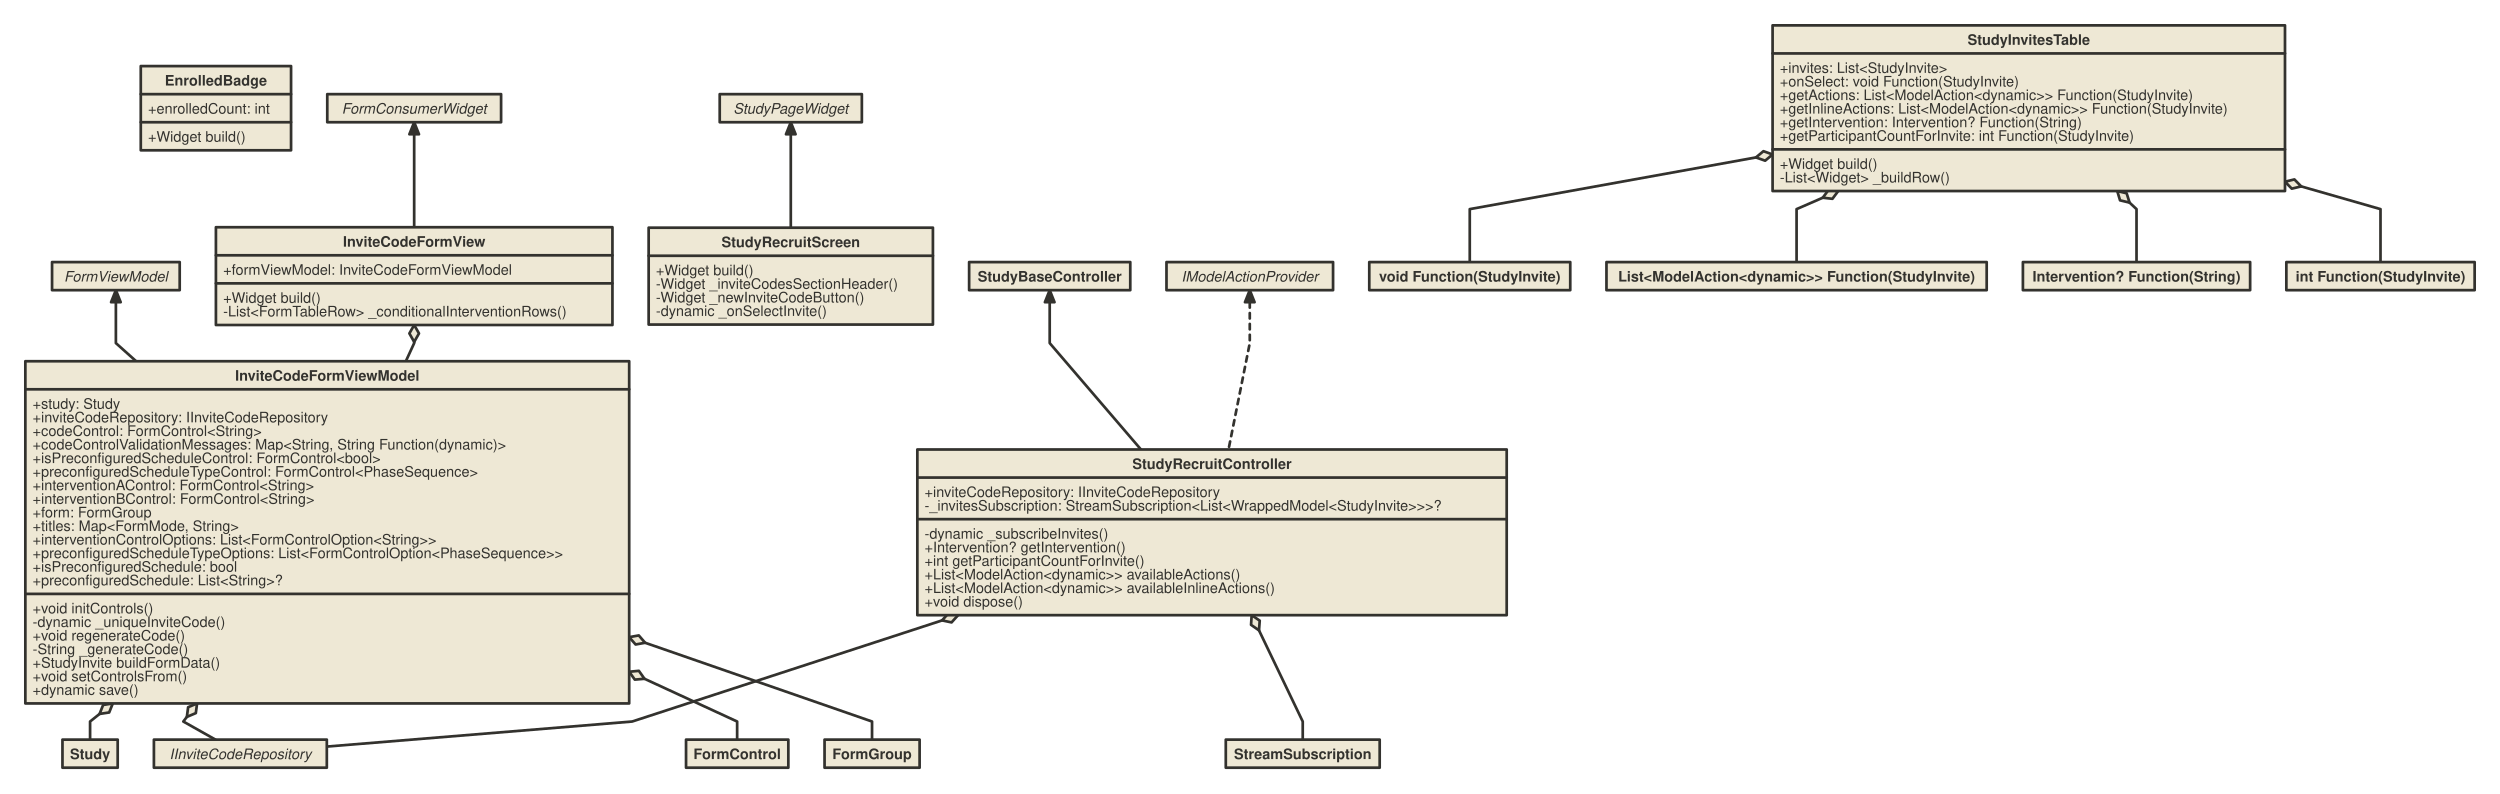
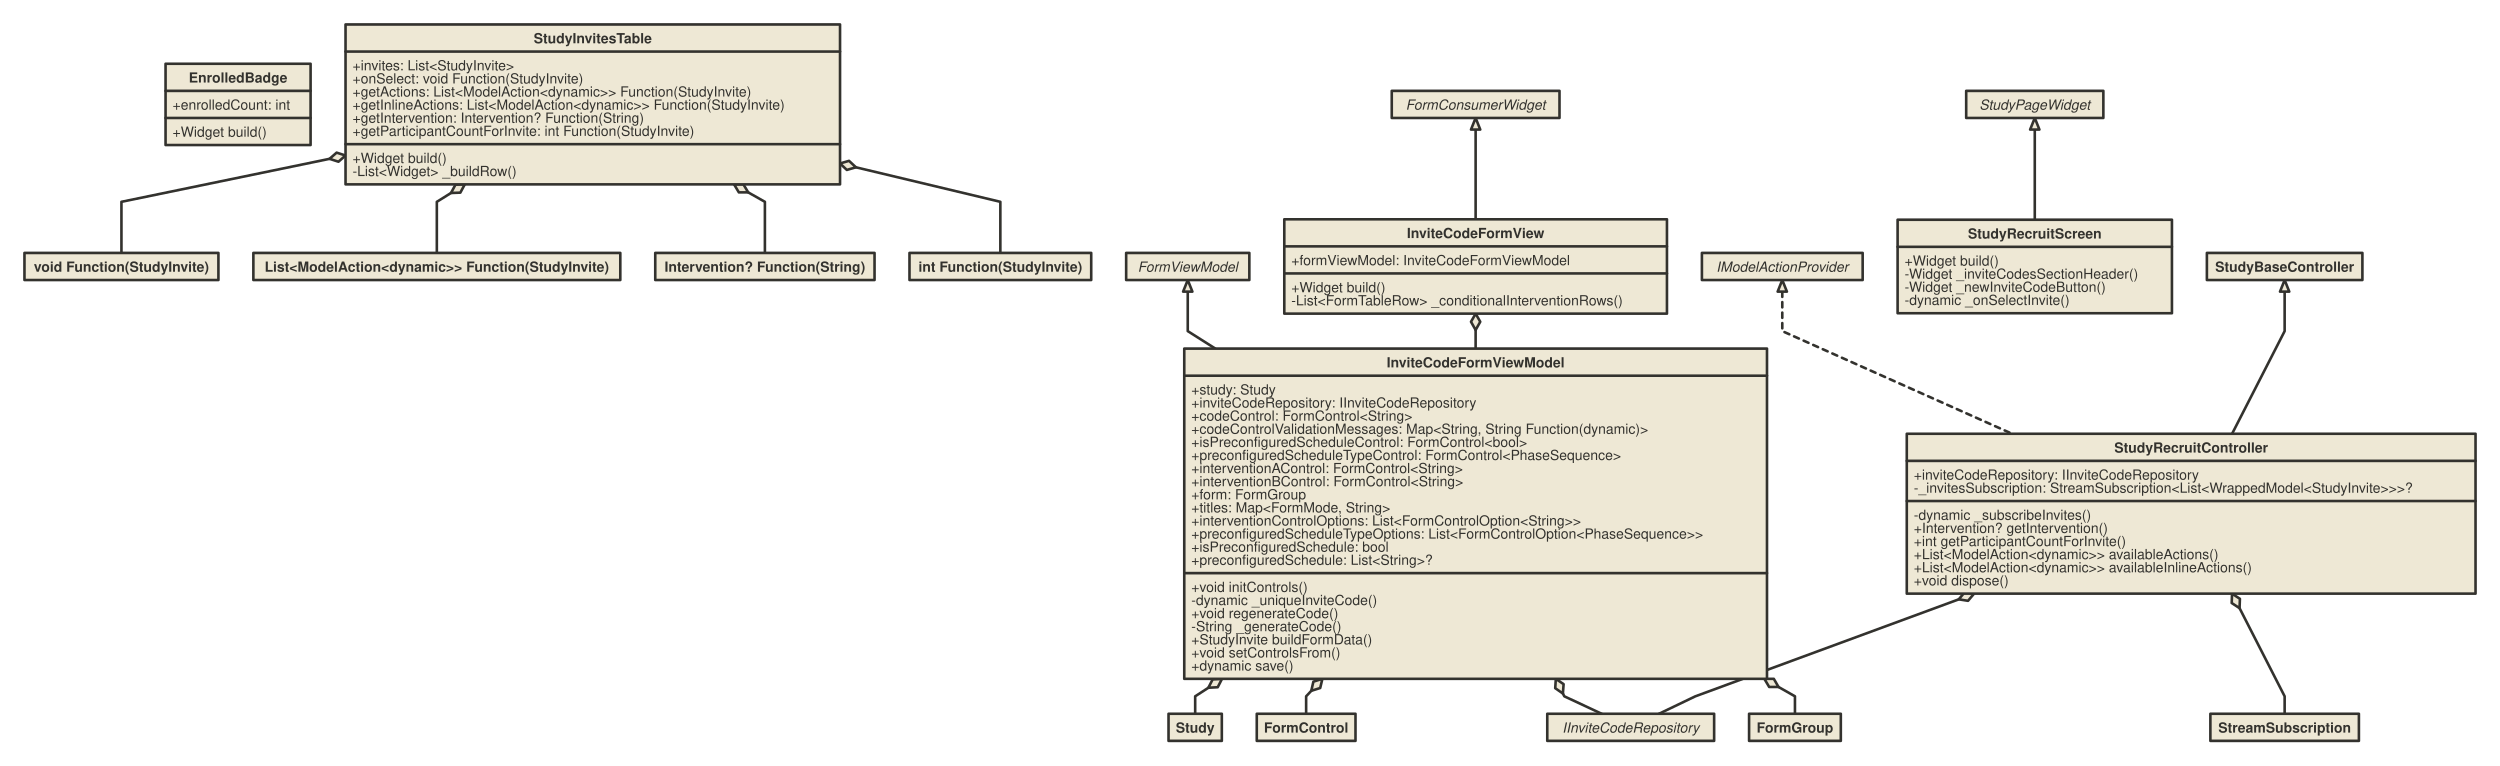
- <svg xmlns="http://www.w3.org/2000/svg" version="1.1" baseProfile="full" width="2761.5" height="876.0" viewbox="0 0 2761.5 876">
+ <svg xmlns="http://www.w3.org/2000/svg" version="1.1" baseProfile="full" width="2861.5" height="876.0" viewbox="0 0 2861.5 876">
  <g stroke-width="1.0" text-align="left" font="12pt Helvetica, Arial, sans-serif" font-size="12pt" font-family="Helvetica" font-weight="bold" font-style="normal">
    <g font-family="Helvetica" font-size="12pt" font-weight="bold" font-style="normal" stroke-width="3.0" stroke-linejoin="round" stroke-linecap="round" stroke="#33322E">
      <g stroke="transparent" fill="transparent">
-         <rect x="0.0" y="0.0" height="876.0" width="2761.5" stroke="none" />
+         <rect x="0.0" y="0.0" height="876.0" width="2861.5" stroke="none" />
      </g>
      <g transform="translate(8, 8)" fill="#33322E">
-         <g transform="translate(20, 20)" fill="#33322E" font-family="Helvetica" font-size="12pt" font-weight="normal" font-style="normal">
-           <path d="M82.0 760.6 L71.5 769 L71.5 789 L71.5 789.0 " fill="none" />
-           <g fill="#eee8d5">
-             <path d="M92.6 759.0 L82.0 760.6 L85.9 750.7 L96.6 749.0 Z" />
-           </g>
-           <path d="M178.4 763.9 L174.5 769 L209.993 789 L210.0 789.0 " fill="none" />
-           <g fill="#eee8d5">
-             <path d="M188.3 759.7 L178.4 763.9 L179.8 753.2 L189.7 749.0 Z" />
-           </g>
-           <path d="M683.9 721.8 L786.25 769 L786.25 789 L786.3 789.0 " fill="none" />
-           <g fill="#eee8d5">
-             <path d="M677.7 713.0 L683.9 721.8 L673.2 722.7 L667.0 714.0 Z" />
-           </g>
-           <path d="M684.6 682.0 L935.25 769 L935.25 789 L935.3 789.0 " fill="none" />
-           <g fill="#eee8d5">
-             <path d="M677.6 673.9 L684.6 682.0 L674.1 683.9 L667.0 675.8 Z" />
-           </g>
-           <path d="M100.0 305.8 L100 351 L122.344 371 L122.3 371.0 " fill="none" />
-           <path d="M105.3 305.8 L100.0 305.8 L94.7 305.8 L100.0 292.5 Z" />
-           <path d="M429.5 349.7 L429.5 351 L420.313 371 L420.3 371.0 " fill="none" />
-           <g fill="#eee8d5">
-             <path d="M434.8 340.3 L429.5 349.7 L424.2 340.3 L429.5 331.0 Z" />
-           </g>
-           <path d="M429.5 120.3 L429.5 203 L429.5 223 L429.5 223.0 " fill="none" />
-           <path d="M434.8 120.3 L429.5 120.3 L424.2 120.3 L429.5 107.0 Z" />
-           <path d="M845.5 120.3 L845.5 203 L845.5 223.5 L845.5 223.5 " fill="none" />
-           <path d="M850.8 120.3 L845.5 120.3 L840.2 120.3 L845.5 107.0 Z" />
-           <path d="M1012.6 657.3 L670.25 769 L333 796.666 L333.0 796.7 " fill="none" />
-           <g fill="#eee8d5">
-             <path d="M1023.1 659.5 L1012.6 657.3 L1019.8 649.3 L1030.3 651.5 Z" />
-           </g>
-           <path d="M1362.7 668.3 L1411 769 L1411 789 L1411.0 789.0 " fill="none" />
-           <g fill="#eee8d5">
-             <path d="M1363.5 657.6 L1362.7 668.3 L1353.9 662.2 L1354.6 651.5 Z" />
-           </g>
-           <path d="M1131.5 305.8 L1131.5 351 L1232.275 468.5 L1232.3 468.5 " fill="none" />
-           <path d="M1136.8 305.8 L1131.5 305.8 L1126.2 305.8 L1131.5 292.5 Z" />
+         <g transform="translate(20, 20)" fill="#eee8d5" font-family="Helvetica" font-size="12pt" font-weight="normal" font-style="normal">
+           <path d="M349.2 153.8 L111 203 L111 261.5 L111.0 261.5 " fill="none" />
+           <g fill="#eee8d5">
+             <path d="M359.4 157.1 L349.2 153.8 L357.3 146.7 L367.5 150.0 Z" />
+           </g>
+           <path d="M488.2 192.9 L472 203 L472 261.5 L472.0 261.5 " fill="none" />
+           <g fill="#eee8d5">
+             <path d="M498.9 192.5 L488.2 192.9 L493.3 183.4 L504.0 183.0 Z" />
+           </g>
+           <path d="M828.4 192.2 L847.5 203 L847.5 261.5 L847.5 261.5 " fill="none" />
+           <g fill="#eee8d5">
+             <path d="M822.9 183.0 L828.4 192.2 L817.7 192.2 L812.2 183.0 Z" />
+           </g>
+           <path d="M951.7 163.5 L1117 203 L1117 261.5 L1117.0 261.5 " fill="none" />
+           <g fill="#eee8d5">
+             <path d="M943.8 156.1 L951.7 163.5 L941.3 166.5 L933.5 159.1 Z" />
+           </g>
+           <path d="M1661.0 349.7 L1661 351 L1661 371 L1661.0 371.0 " fill="none" />
+           <g fill="#eee8d5">
+             <path d="M1666.3 340.3 L1661.0 349.7 L1655.7 340.3 L1661.0 331.0 Z" />
+           </g>
+           <path d="M1661.0 120.3 L1661 203 L1661 223 L1661.0 223.0 " fill="none" />
+           <path d="M1666.3 120.3 L1661.0 120.3 L1655.7 120.3 L1661.0 107.0 Z" />
+           <path d="M2214.0 658.0 L1912.5 769 L1870.81 789 L1870.8 789.0 " fill="none" />
+           <g fill="#eee8d5">
+             <path d="M2224.6 659.7 L2214.0 658.0 L2220.9 649.7 L2231.5 651.5 Z" />
+           </g>
+           <path d="M2535.4 668.1 L2587 769 L2587 789 L2587.0 789.0 " fill="none" />
+           <g fill="#eee8d5">
+             <path d="M2535.8 657.4 L2535.4 668.1 L2526.4 662.2 L2526.8 651.5 Z" />
+           </g>
+           <path d="M2587.0 305.8 L2587 351 L2526.844 468.5 L2526.8 468.5 " fill="none" />
+           <path d="M2592.3 305.8 L2587.0 305.8 L2581.7 305.8 L2587.0 292.5 Z" />
          <g stroke-dasharray="6 6">
-             <path d="M1352.5 305.8 L1352.5 351 L1329.028 468.5 L1329.0 468.5 " fill="none" />
-           </g>
-           <path d="M1357.8 305.8 L1352.5 305.8 L1347.2 305.8 L1352.5 292.5 Z" />
-           <path d="M1911.6 145.9 L1595.5 203 L1595.5 261.5 L1595.5 261.5 " fill="none" />
-           <g fill="#eee8d5">
-             <path d="M1921.8 149.5 L1911.6 145.9 L1919.9 139.0 L1930.0 142.6 Z" />
-           </g>
-           <path d="M1985.4 190.4 L1956.5 203 L1956.5 261.5 L1956.5 261.5 " fill="none" />
-           <g fill="#eee8d5">
-             <path d="M1996.1 191.6 L1985.4 190.4 L1991.8 181.8 L2002.5 183.0 Z" />
-           </g>
-           <path d="M2324.3 195.8 L2332 203 L2332 261.5 L2332.0 261.5 " fill="none" />
-           <g fill="#eee8d5">
-             <path d="M2321.1 185.5 L2324.3 195.8 L2313.8 193.3 L2310.7 183.0 Z" />
-           </g>
-           <path d="M2513.9 177.9 L2601.5 203 L2601.5 261.5 L2601.5 261.5 " fill="none" />
-           <g fill="#eee8d5">
-             <path d="M2506.4 170.2 L2513.9 177.9 L2503.5 180.4 L2496.0 172.7 Z" />
+             <path d="M2012.0 305.8 L2012 351 L2275.11 468.5 L2275.1 468.5 " fill="none" />
+           </g>
+           <path d="M2017.3 305.8 L2012.0 305.8 L2006.7 305.8 L2012.0 292.5 Z" />
+           <path d="M2301.0 120.3 L2301 203 L2301 223.5 L2301.0 223.5 " fill="none" />
+           <path d="M2306.3 120.3 L2301.0 120.3 L2295.7 120.3 L2301.0 107.0 Z" />
+           <path d="M1355.1 759.2 L1340 769 L1340 789 L1340.0 789.0 " fill="none" />
+           <g fill="#eee8d5">
+             <path d="M1365.8 758.6 L1355.1 759.2 L1360.0 749.6 L1370.7 749.0 Z" />
+           </g>
+           <path d="M1760.9 765.8 L1762.5 769 L1805.317 789 L1805.3 789.0 " fill="none" />
+           <g fill="#eee8d5">
+             <path d="M1761.7 755.1 L1760.9 765.8 L1752.1 759.7 L1752.8 749.0 Z" />
+           </g>
+           <path d="M1472.9 762.7 L1467 769 L1467 789 L1467.0 789.0 " fill="none" />
+           <g fill="#eee8d5">
+             <path d="M1483.1 759.5 L1472.9 762.7 L1475.3 752.2 L1485.6 749.0 Z" />
+           </g>
+           <path d="M2007.7 758.3 L2026.5 769 L2026.5 789 L2026.5 789.0 " fill="none" />
+           <g fill="#eee8d5">
+             <path d="M2002.3 749.0 L2007.7 758.3 L1997.0 758.3 L1991.5 749.0 Z" />
+           </g>
+           <path d="M1331.5 305.8 L1331.5 351 L1363.031 371 L1363.0 371.0 " fill="none" />
+           <path d="M1336.8 305.8 L1331.5 305.8 L1326.2 305.8 L1331.5 292.5 Z" />
+           <g data-name="EnrolledBadge">
+             <g fill="#eee8d5" stroke="#33322E" data-name="EnrolledBadge">
+               <rect x="161.5" y="45.0" height="93.0" width="166.0" data-name="EnrolledBadge" />
+               <path d="M161.5 76.0 L327.5 76.0" fill="none" data-name="EnrolledBadge" />
+               <path d="M161.5 107.0 L327.5 107.0" fill="none" data-name="EnrolledBadge" />
+             </g>
+             <g transform="translate(161.5, 45)" font-family="Helvetica" font-size="12pt" font-weight="bold" font-style="normal" data-name="EnrolledBadge">
+               <g transform="translate(8, 8)" fill="#33322E" text-align="center" data-name="EnrolledBadge">
+                 <text x="75.0" y="13.5" stroke="none" text-anchor="middle" data-name="EnrolledBadge">EnrolledBadge</text>
+               </g>
+             </g>
+             <g transform="translate(161.5, 76)" font-family="Helvetica" font-size="12pt" font-weight="normal" font-style="normal" data-name="EnrolledBadge">
+               <g transform="translate(8, 8)" fill="#33322E" text-align="left" data-name="EnrolledBadge">
+                 <text x="0.0" y="13.5" stroke="none" data-name="EnrolledBadge">+enrolledCount: int</text>
+               </g>
+             </g>
+             <g transform="translate(161.5, 107)" font-family="Helvetica" font-size="12pt" font-weight="normal" font-style="normal" data-name="EnrolledBadge">
+               <g transform="translate(8, 8)" fill="#33322E" text-align="left" data-name="EnrolledBadge">
+                 <text x="0.0" y="13.5" stroke="none" data-name="EnrolledBadge">+Widget build()</text>
+               </g>
+             </g>
+           </g>
+           <g data-name="StudyInvitesTable">
+             <g fill="#eee8d5" stroke="#33322E" data-name="StudyInvitesTable">
+               <rect x="367.5" y="0.0" height="183.0" width="566.0" data-name="StudyInvitesTable" />
+               <path d="M367.5 31.0 L933.5 31.0" fill="none" data-name="StudyInvitesTable" />
+               <path d="M367.5 137.0 L933.5 137.0" fill="none" data-name="StudyInvitesTable" />
+             </g>
+             <g transform="translate(367.5, 0)" font-family="Helvetica" font-size="12pt" font-weight="bold" font-style="normal" data-name="StudyInvitesTable">
+               <g transform="translate(8, 8)" fill="#33322E" text-align="center" data-name="StudyInvitesTable">
+                 <text x="275.0" y="13.5" stroke="none" text-anchor="middle" data-name="StudyInvitesTable">StudyInvitesTable</text>
+               </g>
+             </g>
+             <g transform="translate(367.5, 31)" font-family="Helvetica" font-size="12pt" font-weight="normal" font-style="normal" data-name="StudyInvitesTable">
+               <g transform="translate(8, 8)" fill="#33322E" text-align="left" data-name="StudyInvitesTable">
+                 <text x="0.0" y="13.5" stroke="none" data-name="StudyInvitesTable">+invites: List&lt;StudyInvite&gt;</text>
+                 <text x="0.0" y="28.5" stroke="none" data-name="StudyInvitesTable">+onSelect: void Function(StudyInvite)</text>
+                 <text x="0.0" y="43.5" stroke="none" data-name="StudyInvitesTable">+getActions: List&lt;ModelAction&lt;dynamic&gt;&gt; Function(StudyInvite)</text>
+                 <text x="0.0" y="58.5" stroke="none" data-name="StudyInvitesTable">+getInlineActions: List&lt;ModelAction&lt;dynamic&gt;&gt; Function(StudyInvite)</text>
+                 <text x="0.0" y="73.5" stroke="none" data-name="StudyInvitesTable">+getIntervention: Intervention? Function(String)</text>
+                 <text x="0.0" y="88.5" stroke="none" data-name="StudyInvitesTable">+getParticipantCountForInvite: int Function(StudyInvite)</text>
+               </g>
+             </g>
+             <g transform="translate(367.5, 137)" font-family="Helvetica" font-size="12pt" font-weight="normal" font-style="normal" data-name="StudyInvitesTable">
+               <g transform="translate(8, 8)" fill="#33322E" text-align="left" data-name="StudyInvitesTable">
+                 <text x="0.0" y="13.5" stroke="none" data-name="StudyInvitesTable">+Widget build()</text>
+                 <text x="0.0" y="28.5" stroke="none" data-name="StudyInvitesTable">-List&lt;Widget&gt; _buildRow()</text>
+               </g>
+             </g>
+           </g>
+           <g data-name="void Function(StudyInvite)">
+             <g fill="#eee8d5" stroke="#33322E" data-name="void Function(StudyInvite)">
+               <rect x="0.0" y="261.5" height="31.0" width="222.0" data-name="void Function(StudyInvite)" />
+             </g>
+             <g transform="translate(0, 261.5)" font-family="Helvetica" font-size="12pt" font-weight="bold" font-style="normal" data-name="void Function(StudyInvite)">
+               <g transform="translate(8, 8)" fill="#33322E" text-align="center" data-name="void Function(StudyInvite)">
+                 <text x="103.0" y="13.5" stroke="none" text-anchor="middle" data-name="void Function(StudyInvite)">void Function(StudyInvite)</text>
+               </g>
+             </g>
+           </g>
+           <g data-name="List&lt;ModelAction&lt;dynamic&gt;&gt; Function(StudyInvite)">
+             <g fill="#eee8d5" stroke="#33322E" data-name="List&lt;ModelAction&lt;dynamic&gt;&gt; Function(StudyInvite)">
+               <rect x="262.0" y="261.5" height="31.0" width="420.0" data-name="List&lt;ModelAction&lt;dynamic&gt;&gt; Function(StudyInvite)" />
+             </g>
+             <g transform="translate(262, 261.5)" font-family="Helvetica" font-size="12pt" font-weight="bold" font-style="normal" data-name="List&lt;ModelAction&lt;dynamic&gt;&gt; Function(StudyInvite)">
+               <g transform="translate(8, 8)" fill="#33322E" text-align="center" data-name="List&lt;ModelAction&lt;dynamic&gt;&gt; Function(StudyInvite)">
+                 <text x="202.0" y="13.5" stroke="none" text-anchor="middle" data-name="List&lt;ModelAction&lt;dynamic&gt;&gt; Function(StudyInvite)">List&lt;ModelAction&lt;dynamic&gt;&gt; Function(StudyInvite)</text>
+               </g>
+             </g>
+           </g>
+           <g data-name="Intervention? Function(String)">
+             <g fill="#eee8d5" stroke="#33322E" data-name="Intervention? Function(String)">
+               <rect x="722.0" y="261.5" height="31.0" width="251.0" data-name="Intervention? Function(String)" />
+             </g>
+             <g transform="translate(722, 261.5)" font-family="Helvetica" font-size="12pt" font-weight="bold" font-style="normal" data-name="Intervention? Function(String)">
+               <g transform="translate(8, 8)" fill="#33322E" text-align="center" data-name="Intervention? Function(String)">
+                 <text x="117.5" y="13.5" stroke="none" text-anchor="middle" data-name="Intervention? Function(String)">Intervention? Function(String)</text>
+               </g>
+             </g>
+           </g>
+           <g data-name="int Function(StudyInvite)">
+             <g fill="#eee8d5" stroke="#33322E" data-name="int Function(StudyInvite)">
+               <rect x="1013.0" y="261.5" height="31.0" width="208.0" data-name="int Function(StudyInvite)" />
+             </g>
+             <g transform="translate(1013, 261.5)" font-family="Helvetica" font-size="12pt" font-weight="bold" font-style="normal" data-name="int Function(StudyInvite)">
+               <g transform="translate(8, 8)" fill="#33322E" text-align="center" data-name="int Function(StudyInvite)">
+                 <text x="96.0" y="13.5" stroke="none" text-anchor="middle" data-name="int Function(StudyInvite)">int Function(StudyInvite)</text>
+               </g>
+             </g>
+           </g>
+           <g data-name="InviteCodeFormView">
+             <g fill="#eee8d5" stroke="#33322E" data-name="InviteCodeFormView">
+               <rect x="1442.0" y="223.0" height="108.0" width="438.0" data-name="InviteCodeFormView" />
+               <path d="M1442.0 254.0 L1880.0 254.0" fill="none" data-name="InviteCodeFormView" />
+               <path d="M1442.0 285.0 L1880.0 285.0" fill="none" data-name="InviteCodeFormView" />
+             </g>
+             <g transform="translate(1442, 223)" font-family="Helvetica" font-size="12pt" font-weight="bold" font-style="normal" data-name="InviteCodeFormView">
+               <g transform="translate(8, 8)" fill="#33322E" text-align="center" data-name="InviteCodeFormView">
+                 <text x="211.0" y="13.5" stroke="none" text-anchor="middle" data-name="InviteCodeFormView">InviteCodeFormView</text>
+               </g>
+             </g>
+             <g transform="translate(1442, 254)" font-family="Helvetica" font-size="12pt" font-weight="normal" font-style="normal" data-name="InviteCodeFormView">
+               <g transform="translate(8, 8)" fill="#33322E" text-align="left" data-name="InviteCodeFormView">
+                 <text x="0.0" y="13.5" stroke="none" data-name="InviteCodeFormView">+formViewModel: InviteCodeFormViewModel</text>
+               </g>
+             </g>
+             <g transform="translate(1442, 285)" font-family="Helvetica" font-size="12pt" font-weight="normal" font-style="normal" data-name="InviteCodeFormView">
+               <g transform="translate(8, 8)" fill="#33322E" text-align="left" data-name="InviteCodeFormView">
+                 <text x="0.0" y="13.5" stroke="none" data-name="InviteCodeFormView">+Widget build()</text>
+                 <text x="0.0" y="28.5" stroke="none" data-name="InviteCodeFormView">-List&lt;FormTableRow&gt; _conditionalInterventionRows()</text>
+               </g>
+             </g>
          </g>
          <g data-name="InviteCodeFormViewModel">
            <g fill="#eee8d5" stroke="#33322E" data-name="InviteCodeFormViewModel">
-               <rect x="0.0" y="371.0" height="378.0" width="667.0" data-name="InviteCodeFormViewModel" />
-               <path d="M0.0 402.0 L667.0 402.0" fill="none" data-name="InviteCodeFormViewModel" />
-               <path d="M0.0 628.0 L667.0 628.0" fill="none" data-name="InviteCodeFormViewModel" />
-             </g>
-             <g transform="translate(0, 371)" font-family="Helvetica" font-size="12pt" font-weight="bold" font-style="normal" data-name="InviteCodeFormViewModel">
+               <rect x="1327.5" y="371.0" height="378.0" width="667.0" data-name="InviteCodeFormViewModel" />
+               <path d="M1327.5 402.0 L1994.5 402.0" fill="none" data-name="InviteCodeFormViewModel" />
+               <path d="M1327.5 628.0 L1994.5 628.0" fill="none" data-name="InviteCodeFormViewModel" />
+             </g>
+             <g transform="translate(1327.5, 371)" font-family="Helvetica" font-size="12pt" font-weight="bold" font-style="normal" data-name="InviteCodeFormViewModel">
              <g transform="translate(8, 8)" fill="#33322E" text-align="center" data-name="InviteCodeFormViewModel">
                <text x="325.5" y="13.5" stroke="none" text-anchor="middle" data-name="InviteCodeFormViewModel">InviteCodeFormViewModel</text>
              </g>
            </g>
-             <g transform="translate(0, 402)" font-family="Helvetica" font-size="12pt" font-weight="normal" font-style="normal" data-name="InviteCodeFormViewModel">
+             <g transform="translate(1327.5, 402)" font-family="Helvetica" font-size="12pt" font-weight="normal" font-style="normal" data-name="InviteCodeFormViewModel">
              <g transform="translate(8, 8)" fill="#33322E" text-align="left" data-name="InviteCodeFormViewModel">
                <text x="0.0" y="13.5" stroke="none" data-name="InviteCodeFormViewModel">+study: Study</text>
                <text x="0.0" y="28.5" stroke="none" data-name="InviteCodeFormViewModel">+inviteCodeRepository: IInviteCodeRepository</text>
                <text x="0.0" y="43.5" stroke="none" data-name="InviteCodeFormViewModel">+codeControl: FormControl&lt;String&gt;</text>
                <text x="0.0" y="58.5" stroke="none" data-name="InviteCodeFormViewModel">+codeControlValidationMessages: Map&lt;String, String Function(dynamic)&gt;</text>
                <text x="0.0" y="73.5" stroke="none" data-name="InviteCodeFormViewModel">+isPreconfiguredScheduleControl: FormControl&lt;bool&gt;</text>
                <text x="0.0" y="88.5" stroke="none" data-name="InviteCodeFormViewModel">+preconfiguredScheduleTypeControl: FormControl&lt;PhaseSequence&gt;</text>
                <text x="0.0" y="103.5" stroke="none" data-name="InviteCodeFormViewModel">+interventionAControl: FormControl&lt;String&gt;</text>
                <text x="0.0" y="118.5" stroke="none" data-name="InviteCodeFormViewModel">+interventionBControl: FormControl&lt;String&gt;</text>
                <text x="0.0" y="133.5" stroke="none" data-name="InviteCodeFormViewModel">+form: FormGroup</text>
                <text x="0.0" y="148.5" stroke="none" data-name="InviteCodeFormViewModel">+titles: Map&lt;FormMode, String&gt;</text>
                <text x="0.0" y="163.5" stroke="none" data-name="InviteCodeFormViewModel">+interventionControlOptions: List&lt;FormControlOption&lt;String&gt;&gt;</text>
                <text x="0.0" y="178.5" stroke="none" data-name="InviteCodeFormViewModel">+preconfiguredScheduleTypeOptions: List&lt;FormControlOption&lt;PhaseSequence&gt;&gt;</text>
                <text x="0.0" y="193.5" stroke="none" data-name="InviteCodeFormViewModel">+isPreconfiguredSchedule: bool</text>
                <text x="0.0" y="208.5" stroke="none" data-name="InviteCodeFormViewModel">+preconfiguredSchedule: List&lt;String&gt;?</text>
              </g>
            </g>
-             <g transform="translate(0, 628)" font-family="Helvetica" font-size="12pt" font-weight="normal" font-style="normal" data-name="InviteCodeFormViewModel">
+             <g transform="translate(1327.5, 628)" font-family="Helvetica" font-size="12pt" font-weight="normal" font-style="normal" data-name="InviteCodeFormViewModel">
              <g transform="translate(8, 8)" fill="#33322E" text-align="left" data-name="InviteCodeFormViewModel">
                <text x="0.0" y="13.5" stroke="none" data-name="InviteCodeFormViewModel">+void initControls()</text>
                <text x="0.0" y="28.5" stroke="none" data-name="InviteCodeFormViewModel">-dynamic _uniqueInviteCode()</text>
                <text x="0.0" y="43.5" stroke="none" data-name="InviteCodeFormViewModel">+void regenerateCode()</text>
                <text x="0.0" y="58.5" stroke="none" data-name="InviteCodeFormViewModel">-String _generateCode()</text>
                <text x="0.0" y="73.5" stroke="none" data-name="InviteCodeFormViewModel">+StudyInvite buildFormData()</text>
                <text x="0.0" y="88.5" stroke="none" data-name="InviteCodeFormViewModel">+void setControlsFrom()</text>
                <text x="0.0" y="103.5" stroke="none" data-name="InviteCodeFormViewModel">+dynamic save()</text>
              </g>
            </g>
          </g>
-           <g data-name="Study">
-             <g fill="#eee8d5" stroke="#33322E" data-name="Study">
-               <rect x="41.0" y="789.0" height="31.0" width="61.0" data-name="Study" />
-             </g>
-             <g transform="translate(41, 789)" font-family="Helvetica" font-size="12pt" font-weight="bold" font-style="normal" data-name="Study">
-               <g transform="translate(8, 8)" fill="#33322E" text-align="center" data-name="Study">
-                 <text x="22.5" y="13.5" stroke="none" text-anchor="middle" data-name="Study">Study</text>
-               </g>
-             </g>
-           </g>
-           <g data-name="IInviteCodeRepository">
-             <g fill="#eee8d5" stroke="#33322E" data-name="IInviteCodeRepository">
-               <rect x="142.0" y="789.0" height="31.0" width="191.0" data-name="IInviteCodeRepository" />
-             </g>
-             <g transform="translate(142, 789)" font-family="Helvetica" font-size="12pt" font-weight="normal" font-style="italic" data-name="IInviteCodeRepository">
-               <g transform="translate(8, 8)" fill="#33322E" text-align="center" data-name="IInviteCodeRepository">
-                 <text x="87.5" y="13.5" stroke="none" text-anchor="middle" data-name="IInviteCodeRepository">IInviteCodeRepository</text>
-               </g>
-             </g>
-           </g>
-           <g data-name="FormControl">
-             <g fill="#eee8d5" stroke="#33322E" data-name="FormControl">
-               <rect x="729.8" y="789.0" height="31.0" width="113.0" data-name="FormControl" />
-             </g>
-             <g transform="translate(729.75, 789)" font-family="Helvetica" font-size="12pt" font-weight="bold" font-style="normal" data-name="FormControl">
-               <g transform="translate(8, 8)" fill="#33322E" text-align="center" data-name="FormControl">
-                 <text x="48.5" y="13.5" stroke="none" text-anchor="middle" data-name="FormControl">FormControl</text>
-               </g>
-             </g>
-           </g>
-           <g data-name="FormGroup">
-             <g fill="#eee8d5" stroke="#33322E" data-name="FormGroup">
-               <rect x="882.8" y="789.0" height="31.0" width="105.0" data-name="FormGroup" />
-             </g>
-             <g transform="translate(882.75, 789)" font-family="Helvetica" font-size="12pt" font-weight="bold" font-style="normal" data-name="FormGroup">
-               <g transform="translate(8, 8)" fill="#33322E" text-align="center" data-name="FormGroup">
-                 <text x="44.5" y="13.5" stroke="none" text-anchor="middle" data-name="FormGroup">FormGroup</text>
-               </g>
-             </g>
-           </g>
-           <g data-name="FormViewModel">
-             <g fill="#eee8d5" stroke="#33322E" data-name="FormViewModel">
-               <rect x="29.5" y="261.5" height="31.0" width="141.0" data-name="FormViewModel" />
-             </g>
-             <g transform="translate(29.5, 261.5)" font-family="Helvetica" font-size="12pt" font-weight="normal" font-style="italic" data-name="FormViewModel">
-               <g transform="translate(8, 8)" fill="#33322E" text-align="center" data-name="FormViewModel">
-                 <text x="62.5" y="13.5" stroke="none" text-anchor="middle" data-name="FormViewModel">FormViewModel</text>
-               </g>
-             </g>
-           </g>
-           <g data-name="EnrolledBadge">
-             <g fill="#eee8d5" stroke="#33322E" data-name="EnrolledBadge">
-               <rect x="127.5" y="45.0" height="93.0" width="166.0" data-name="EnrolledBadge" />
-               <path d="M127.5 76.0 L293.5 76.0" fill="none" data-name="EnrolledBadge" />
-               <path d="M127.5 107.0 L293.5 107.0" fill="none" data-name="EnrolledBadge" />
-             </g>
-             <g transform="translate(127.5, 45)" font-family="Helvetica" font-size="12pt" font-weight="bold" font-style="normal" data-name="EnrolledBadge">
-               <g transform="translate(8, 8)" fill="#33322E" text-align="center" data-name="EnrolledBadge">
-                 <text x="75.0" y="13.5" stroke="none" text-anchor="middle" data-name="EnrolledBadge">EnrolledBadge</text>
-               </g>
-             </g>
-             <g transform="translate(127.5, 76)" font-family="Helvetica" font-size="12pt" font-weight="normal" font-style="normal" data-name="EnrolledBadge">
-               <g transform="translate(8, 8)" fill="#33322E" text-align="left" data-name="EnrolledBadge">
-                 <text x="0.0" y="13.5" stroke="none" data-name="EnrolledBadge">+enrolledCount: int</text>
-               </g>
-             </g>
-             <g transform="translate(127.5, 107)" font-family="Helvetica" font-size="12pt" font-weight="normal" font-style="normal" data-name="EnrolledBadge">
-               <g transform="translate(8, 8)" fill="#33322E" text-align="left" data-name="EnrolledBadge">
-                 <text x="0.0" y="13.5" stroke="none" data-name="EnrolledBadge">+Widget build()</text>
-               </g>
-             </g>
-           </g>
-           <g data-name="InviteCodeFormView">
-             <g fill="#eee8d5" stroke="#33322E" data-name="InviteCodeFormView">
-               <rect x="210.5" y="223.0" height="108.0" width="438.0" data-name="InviteCodeFormView" />
-               <path d="M210.5 254.0 L648.5 254.0" fill="none" data-name="InviteCodeFormView" />
-               <path d="M210.5 285.0 L648.5 285.0" fill="none" data-name="InviteCodeFormView" />
-             </g>
-             <g transform="translate(210.5, 223)" font-family="Helvetica" font-size="12pt" font-weight="bold" font-style="normal" data-name="InviteCodeFormView">
-               <g transform="translate(8, 8)" fill="#33322E" text-align="center" data-name="InviteCodeFormView">
-                 <text x="211.0" y="13.5" stroke="none" text-anchor="middle" data-name="InviteCodeFormView">InviteCodeFormView</text>
-               </g>
-             </g>
-             <g transform="translate(210.5, 254)" font-family="Helvetica" font-size="12pt" font-weight="normal" font-style="normal" data-name="InviteCodeFormView">
-               <g transform="translate(8, 8)" fill="#33322E" text-align="left" data-name="InviteCodeFormView">
-                 <text x="0.0" y="13.5" stroke="none" data-name="InviteCodeFormView">+formViewModel: InviteCodeFormViewModel</text>
-               </g>
-             </g>
-             <g transform="translate(210.5, 285)" font-family="Helvetica" font-size="12pt" font-weight="normal" font-style="normal" data-name="InviteCodeFormView">
-               <g transform="translate(8, 8)" fill="#33322E" text-align="left" data-name="InviteCodeFormView">
-                 <text x="0.0" y="13.5" stroke="none" data-name="InviteCodeFormView">+Widget build()</text>
-                 <text x="0.0" y="28.5" stroke="none" data-name="InviteCodeFormView">-List&lt;FormTableRow&gt; _conditionalInterventionRows()</text>
-               </g>
-             </g>
-           </g>
          <g data-name="FormConsumerWidget">
            <g fill="#eee8d5" stroke="#33322E" data-name="FormConsumerWidget">
-               <rect x="333.5" y="76.0" height="31.0" width="192.0" data-name="FormConsumerWidget" />
-             </g>
-             <g transform="translate(333.5, 76)" font-family="Helvetica" font-size="12pt" font-weight="normal" font-style="italic" data-name="FormConsumerWidget">
+               <rect x="1565.0" y="76.0" height="31.0" width="192.0" data-name="FormConsumerWidget" />
+             </g>
+             <g transform="translate(1565, 76)" font-family="Helvetica" font-size="12pt" font-weight="normal" font-style="italic" data-name="FormConsumerWidget">
              <g transform="translate(8, 8)" fill="#33322E" text-align="center" data-name="FormConsumerWidget">
                <text x="88.0" y="13.5" stroke="none" text-anchor="middle" data-name="FormConsumerWidget">FormConsumerWidget</text>
              </g>
            </g>
          </g>
-           <g data-name="StudyRecruitScreen">
-             <g fill="#eee8d5" stroke="#33322E" data-name="StudyRecruitScreen">
-               <rect x="688.5" y="223.5" height="107.0" width="314.0" data-name="StudyRecruitScreen" />
-               <path d="M688.5 254.5 L1002.5 254.5" fill="none" data-name="StudyRecruitScreen" />
-             </g>
-             <g transform="translate(688.5, 223.5)" font-family="Helvetica" font-size="12pt" font-weight="bold" font-style="normal" data-name="StudyRecruitScreen">
-               <g transform="translate(8, 8)" fill="#33322E" text-align="center" data-name="StudyRecruitScreen">
-                 <text x="149.0" y="13.5" stroke="none" text-anchor="middle" data-name="StudyRecruitScreen">StudyRecruitScreen</text>
-               </g>
-             </g>
-             <g transform="translate(688.5, 254.5)" font-family="Helvetica" font-size="12pt" font-weight="normal" font-style="normal" data-name="StudyRecruitScreen">
-               <g transform="translate(8, 8)" fill="#33322E" text-align="left" data-name="StudyRecruitScreen">
-                 <text x="0.0" y="13.5" stroke="none" data-name="StudyRecruitScreen">+Widget build()</text>
-                 <text x="0.0" y="28.5" stroke="none" data-name="StudyRecruitScreen">-Widget _inviteCodesSectionHeader()</text>
-                 <text x="0.0" y="43.5" stroke="none" data-name="StudyRecruitScreen">-Widget _newInviteCodeButton()</text>
-                 <text x="0.0" y="58.5" stroke="none" data-name="StudyRecruitScreen">-dynamic _onSelectInvite()</text>
-               </g>
-             </g>
-           </g>
-           <g data-name="StudyPageWidget">
-             <g fill="#eee8d5" stroke="#33322E" data-name="StudyPageWidget">
-               <rect x="767.0" y="76.0" height="31.0" width="157.0" data-name="StudyPageWidget" />
-             </g>
-             <g transform="translate(767, 76)" font-family="Helvetica" font-size="12pt" font-weight="normal" font-style="italic" data-name="StudyPageWidget">
-               <g transform="translate(8, 8)" fill="#33322E" text-align="center" data-name="StudyPageWidget">
-                 <text x="70.5" y="13.5" stroke="none" text-anchor="middle" data-name="StudyPageWidget">StudyPageWidget</text>
-               </g>
-             </g>
-           </g>
          <g data-name="StudyRecruitController">
            <g fill="#eee8d5" stroke="#33322E" data-name="StudyRecruitController">
-               <rect x="985.3" y="468.5" height="183.0" width="651.0" data-name="StudyRecruitController" />
-               <path d="M985.3 499.5 L1636.3 499.5" fill="none" data-name="StudyRecruitController" />
-               <path d="M985.3 545.5 L1636.3 545.5" fill="none" data-name="StudyRecruitController" />
-             </g>
-             <g transform="translate(985.25, 468.5)" font-family="Helvetica" font-size="12pt" font-weight="bold" font-style="normal" data-name="StudyRecruitController">
+               <rect x="2154.5" y="468.5" height="183.0" width="651.0" data-name="StudyRecruitController" />
+               <path d="M2154.5 499.5 L2805.5 499.5" fill="none" data-name="StudyRecruitController" />
+               <path d="M2154.5 545.5 L2805.5 545.5" fill="none" data-name="StudyRecruitController" />
+             </g>
+             <g transform="translate(2154.5, 468.5)" font-family="Helvetica" font-size="12pt" font-weight="bold" font-style="normal" data-name="StudyRecruitController">
              <g transform="translate(8, 8)" fill="#33322E" text-align="center" data-name="StudyRecruitController">
                <text x="317.5" y="13.5" stroke="none" text-anchor="middle" data-name="StudyRecruitController">StudyRecruitController</text>
              </g>
            </g>
-             <g transform="translate(985.25, 499.5)" font-family="Helvetica" font-size="12pt" font-weight="normal" font-style="normal" data-name="StudyRecruitController">
+             <g transform="translate(2154.5, 499.5)" font-family="Helvetica" font-size="12pt" font-weight="normal" font-style="normal" data-name="StudyRecruitController">
              <g transform="translate(8, 8)" fill="#33322E" text-align="left" data-name="StudyRecruitController">
                <text x="0.0" y="13.5" stroke="none" data-name="StudyRecruitController">+inviteCodeRepository: IInviteCodeRepository</text>
                <text x="0.0" y="28.5" stroke="none" data-name="StudyRecruitController">-_invitesSubscription: StreamSubscription&lt;List&lt;WrappedModel&lt;StudyInvite&gt;&gt;&gt;?</text>
              </g>
            </g>
-             <g transform="translate(985.25, 545.5)" font-family="Helvetica" font-size="12pt" font-weight="normal" font-style="normal" data-name="StudyRecruitController">
+             <g transform="translate(2154.5, 545.5)" font-family="Helvetica" font-size="12pt" font-weight="normal" font-style="normal" data-name="StudyRecruitController">
              <g transform="translate(8, 8)" fill="#33322E" text-align="left" data-name="StudyRecruitController">
                <text x="0.0" y="13.5" stroke="none" data-name="StudyRecruitController">-dynamic _subscribeInvites()</text>
                <text x="0.0" y="28.5" stroke="none" data-name="StudyRecruitController">+Intervention? getIntervention()</text>
                <text x="0.0" y="43.5" stroke="none" data-name="StudyRecruitController">+int getParticipantCountForInvite()</text>
                <text x="0.0" y="58.5" stroke="none" data-name="StudyRecruitController">+List&lt;ModelAction&lt;dynamic&gt;&gt; availableActions()</text>
                <text x="0.0" y="73.5" stroke="none" data-name="StudyRecruitController">+List&lt;ModelAction&lt;dynamic&gt;&gt; availableInlineActions()</text>
                <text x="0.0" y="88.5" stroke="none" data-name="StudyRecruitController">+void dispose()</text>
              </g>
            </g>
          </g>
+           <g data-name="IInviteCodeRepository">
+             <g fill="#eee8d5" stroke="#33322E" data-name="IInviteCodeRepository">
+               <rect x="1743.0" y="789.0" height="31.0" width="191.0" data-name="IInviteCodeRepository" />
+             </g>
+             <g transform="translate(1743, 789)" font-family="Helvetica" font-size="12pt" font-weight="normal" font-style="italic" data-name="IInviteCodeRepository">
+               <g transform="translate(8, 8)" fill="#33322E" text-align="center" data-name="IInviteCodeRepository">
+                 <text x="87.5" y="13.5" stroke="none" text-anchor="middle" data-name="IInviteCodeRepository">IInviteCodeRepository</text>
+               </g>
+             </g>
+           </g>
          <g data-name="StreamSubscription">
            <g fill="#eee8d5" stroke="#33322E" data-name="StreamSubscription">
-               <rect x="1326.0" y="789.0" height="31.0" width="170.0" data-name="StreamSubscription" />
-             </g>
-             <g transform="translate(1326, 789)" font-family="Helvetica" font-size="12pt" font-weight="bold" font-style="normal" data-name="StreamSubscription">
+               <rect x="2502.0" y="789.0" height="31.0" width="170.0" data-name="StreamSubscription" />
+             </g>
+             <g transform="translate(2502, 789)" font-family="Helvetica" font-size="12pt" font-weight="bold" font-style="normal" data-name="StreamSubscription">
              <g transform="translate(8, 8)" fill="#33322E" text-align="center" data-name="StreamSubscription">
                <text x="77.0" y="13.5" stroke="none" text-anchor="middle" data-name="StreamSubscription">StreamSubscription</text>
              </g>
            </g>
          </g>
          <g data-name="StudyBaseController">
            <g fill="#eee8d5" stroke="#33322E" data-name="StudyBaseController">
-               <rect x="1042.5" y="261.5" height="31.0" width="178.0" data-name="StudyBaseController" />
-             </g>
-             <g transform="translate(1042.5, 261.5)" font-family="Helvetica" font-size="12pt" font-weight="bold" font-style="normal" data-name="StudyBaseController">
+               <rect x="2498.0" y="261.5" height="31.0" width="178.0" data-name="StudyBaseController" />
+             </g>
+             <g transform="translate(2498, 261.5)" font-family="Helvetica" font-size="12pt" font-weight="bold" font-style="normal" data-name="StudyBaseController">
              <g transform="translate(8, 8)" fill="#33322E" text-align="center" data-name="StudyBaseController">
                <text x="81.0" y="13.5" stroke="none" text-anchor="middle" data-name="StudyBaseController">StudyBaseController</text>
              </g>
            </g>
          </g>
          <g data-name="IModelActionProvider">
            <g fill="#eee8d5" stroke="#33322E" data-name="IModelActionProvider">
-               <rect x="1260.5" y="261.5" height="31.0" width="184.0" data-name="IModelActionProvider" />
-             </g>
-             <g transform="translate(1260.5, 261.5)" font-family="Helvetica" font-size="12pt" font-weight="normal" font-style="italic" data-name="IModelActionProvider">
+               <rect x="1920.0" y="261.5" height="31.0" width="184.0" data-name="IModelActionProvider" />
+             </g>
+             <g transform="translate(1920, 261.5)" font-family="Helvetica" font-size="12pt" font-weight="normal" font-style="italic" data-name="IModelActionProvider">
              <g transform="translate(8, 8)" fill="#33322E" text-align="center" data-name="IModelActionProvider">
                <text x="84.0" y="13.5" stroke="none" text-anchor="middle" data-name="IModelActionProvider">IModelActionProvider</text>
              </g>
            </g>
          </g>
-           <g data-name="StudyInvitesTable">
-             <g fill="#eee8d5" stroke="#33322E" data-name="StudyInvitesTable">
-               <rect x="1930.0" y="0.0" height="183.0" width="566.0" data-name="StudyInvitesTable" />
-               <path d="M1930.0 31.0 L2496.0 31.0" fill="none" data-name="StudyInvitesTable" />
-               <path d="M1930.0 137.0 L2496.0 137.0" fill="none" data-name="StudyInvitesTable" />
-             </g>
-             <g transform="translate(1930, 0)" font-family="Helvetica" font-size="12pt" font-weight="bold" font-style="normal" data-name="StudyInvitesTable">
-               <g transform="translate(8, 8)" fill="#33322E" text-align="center" data-name="StudyInvitesTable">
-                 <text x="275.0" y="13.5" stroke="none" text-anchor="middle" data-name="StudyInvitesTable">StudyInvitesTable</text>
-               </g>
-             </g>
-             <g transform="translate(1930, 31)" font-family="Helvetica" font-size="12pt" font-weight="normal" font-style="normal" data-name="StudyInvitesTable">
-               <g transform="translate(8, 8)" fill="#33322E" text-align="left" data-name="StudyInvitesTable">
-                 <text x="0.0" y="13.5" stroke="none" data-name="StudyInvitesTable">+invites: List&lt;StudyInvite&gt;</text>
-                 <text x="0.0" y="28.5" stroke="none" data-name="StudyInvitesTable">+onSelect: void Function(StudyInvite)</text>
-                 <text x="0.0" y="43.5" stroke="none" data-name="StudyInvitesTable">+getActions: List&lt;ModelAction&lt;dynamic&gt;&gt; Function(StudyInvite)</text>
-                 <text x="0.0" y="58.5" stroke="none" data-name="StudyInvitesTable">+getInlineActions: List&lt;ModelAction&lt;dynamic&gt;&gt; Function(StudyInvite)</text>
-                 <text x="0.0" y="73.5" stroke="none" data-name="StudyInvitesTable">+getIntervention: Intervention? Function(String)</text>
-                 <text x="0.0" y="88.5" stroke="none" data-name="StudyInvitesTable">+getParticipantCountForInvite: int Function(StudyInvite)</text>
-               </g>
-             </g>
-             <g transform="translate(1930, 137)" font-family="Helvetica" font-size="12pt" font-weight="normal" font-style="normal" data-name="StudyInvitesTable">
-               <g transform="translate(8, 8)" fill="#33322E" text-align="left" data-name="StudyInvitesTable">
-                 <text x="0.0" y="13.5" stroke="none" data-name="StudyInvitesTable">+Widget build()</text>
-                 <text x="0.0" y="28.5" stroke="none" data-name="StudyInvitesTable">-List&lt;Widget&gt; _buildRow()</text>
-               </g>
-             </g>
-           </g>
-           <g data-name="void Function(StudyInvite)">
-             <g fill="#eee8d5" stroke="#33322E" data-name="void Function(StudyInvite)">
-               <rect x="1484.5" y="261.5" height="31.0" width="222.0" data-name="void Function(StudyInvite)" />
-             </g>
-             <g transform="translate(1484.5, 261.5)" font-family="Helvetica" font-size="12pt" font-weight="bold" font-style="normal" data-name="void Function(StudyInvite)">
-               <g transform="translate(8, 8)" fill="#33322E" text-align="center" data-name="void Function(StudyInvite)">
-                 <text x="103.0" y="13.5" stroke="none" text-anchor="middle" data-name="void Function(StudyInvite)">void Function(StudyInvite)</text>
-               </g>
-             </g>
-           </g>
-           <g data-name="List&lt;ModelAction&lt;dynamic&gt;&gt; Function(StudyInvite)">
-             <g fill="#eee8d5" stroke="#33322E" data-name="List&lt;ModelAction&lt;dynamic&gt;&gt; Function(StudyInvite)">
-               <rect x="1746.5" y="261.5" height="31.0" width="420.0" data-name="List&lt;ModelAction&lt;dynamic&gt;&gt; Function(StudyInvite)" />
-             </g>
-             <g transform="translate(1746.5, 261.5)" font-family="Helvetica" font-size="12pt" font-weight="bold" font-style="normal" data-name="List&lt;ModelAction&lt;dynamic&gt;&gt; Function(StudyInvite)">
-               <g transform="translate(8, 8)" fill="#33322E" text-align="center" data-name="List&lt;ModelAction&lt;dynamic&gt;&gt; Function(StudyInvite)">
-                 <text x="202.0" y="13.5" stroke="none" text-anchor="middle" data-name="List&lt;ModelAction&lt;dynamic&gt;&gt; Function(StudyInvite)">List&lt;ModelAction&lt;dynamic&gt;&gt; Function(StudyInvite)</text>
-               </g>
-             </g>
-           </g>
-           <g data-name="Intervention? Function(String)">
-             <g fill="#eee8d5" stroke="#33322E" data-name="Intervention? Function(String)">
-               <rect x="2206.5" y="261.5" height="31.0" width="251.0" data-name="Intervention? Function(String)" />
-             </g>
-             <g transform="translate(2206.5, 261.5)" font-family="Helvetica" font-size="12pt" font-weight="bold" font-style="normal" data-name="Intervention? Function(String)">
-               <g transform="translate(8, 8)" fill="#33322E" text-align="center" data-name="Intervention? Function(String)">
-                 <text x="117.5" y="13.5" stroke="none" text-anchor="middle" data-name="Intervention? Function(String)">Intervention? Function(String)</text>
-               </g>
-             </g>
-           </g>
-           <g data-name="int Function(StudyInvite)">
-             <g fill="#eee8d5" stroke="#33322E" data-name="int Function(StudyInvite)">
-               <rect x="2497.5" y="261.5" height="31.0" width="208.0" data-name="int Function(StudyInvite)" />
-             </g>
-             <g transform="translate(2497.5, 261.5)" font-family="Helvetica" font-size="12pt" font-weight="bold" font-style="normal" data-name="int Function(StudyInvite)">
-               <g transform="translate(8, 8)" fill="#33322E" text-align="center" data-name="int Function(StudyInvite)">
-                 <text x="96.0" y="13.5" stroke="none" text-anchor="middle" data-name="int Function(StudyInvite)">int Function(StudyInvite)</text>
+           <g data-name="StudyRecruitScreen">
+             <g fill="#eee8d5" stroke="#33322E" data-name="StudyRecruitScreen">
+               <rect x="2144.0" y="223.5" height="107.0" width="314.0" data-name="StudyRecruitScreen" />
+               <path d="M2144.0 254.5 L2458.0 254.5" fill="none" data-name="StudyRecruitScreen" />
+             </g>
+             <g transform="translate(2144, 223.5)" font-family="Helvetica" font-size="12pt" font-weight="bold" font-style="normal" data-name="StudyRecruitScreen">
+               <g transform="translate(8, 8)" fill="#33322E" text-align="center" data-name="StudyRecruitScreen">
+                 <text x="149.0" y="13.5" stroke="none" text-anchor="middle" data-name="StudyRecruitScreen">StudyRecruitScreen</text>
+               </g>
+             </g>
+             <g transform="translate(2144, 254.5)" font-family="Helvetica" font-size="12pt" font-weight="normal" font-style="normal" data-name="StudyRecruitScreen">
+               <g transform="translate(8, 8)" fill="#33322E" text-align="left" data-name="StudyRecruitScreen">
+                 <text x="0.0" y="13.5" stroke="none" data-name="StudyRecruitScreen">+Widget build()</text>
+                 <text x="0.0" y="28.5" stroke="none" data-name="StudyRecruitScreen">-Widget _inviteCodesSectionHeader()</text>
+                 <text x="0.0" y="43.5" stroke="none" data-name="StudyRecruitScreen">-Widget _newInviteCodeButton()</text>
+                 <text x="0.0" y="58.5" stroke="none" data-name="StudyRecruitScreen">-dynamic _onSelectInvite()</text>
+               </g>
+             </g>
+           </g>
+           <g data-name="StudyPageWidget">
+             <g fill="#eee8d5" stroke="#33322E" data-name="StudyPageWidget">
+               <rect x="2222.5" y="76.0" height="31.0" width="157.0" data-name="StudyPageWidget" />
+             </g>
+             <g transform="translate(2222.5, 76)" font-family="Helvetica" font-size="12pt" font-weight="normal" font-style="italic" data-name="StudyPageWidget">
+               <g transform="translate(8, 8)" fill="#33322E" text-align="center" data-name="StudyPageWidget">
+                 <text x="70.5" y="13.5" stroke="none" text-anchor="middle" data-name="StudyPageWidget">StudyPageWidget</text>
+               </g>
+             </g>
+           </g>
+           <g data-name="Study">
+             <g fill="#eee8d5" stroke="#33322E" data-name="Study">
+               <rect x="1309.5" y="789.0" height="31.0" width="61.0" data-name="Study" />
+             </g>
+             <g transform="translate(1309.5, 789)" font-family="Helvetica" font-size="12pt" font-weight="bold" font-style="normal" data-name="Study">
+               <g transform="translate(8, 8)" fill="#33322E" text-align="center" data-name="Study">
+                 <text x="22.5" y="13.5" stroke="none" text-anchor="middle" data-name="Study">Study</text>
+               </g>
+             </g>
+           </g>
+           <g data-name="FormControl">
+             <g fill="#eee8d5" stroke="#33322E" data-name="FormControl">
+               <rect x="1410.5" y="789.0" height="31.0" width="113.0" data-name="FormControl" />
+             </g>
+             <g transform="translate(1410.5, 789)" font-family="Helvetica" font-size="12pt" font-weight="bold" font-style="normal" data-name="FormControl">
+               <g transform="translate(8, 8)" fill="#33322E" text-align="center" data-name="FormControl">
+                 <text x="48.5" y="13.5" stroke="none" text-anchor="middle" data-name="FormControl">FormControl</text>
+               </g>
+             </g>
+           </g>
+           <g data-name="FormGroup">
+             <g fill="#eee8d5" stroke="#33322E" data-name="FormGroup">
+               <rect x="1974.0" y="789.0" height="31.0" width="105.0" data-name="FormGroup" />
+             </g>
+             <g transform="translate(1974, 789)" font-family="Helvetica" font-size="12pt" font-weight="bold" font-style="normal" data-name="FormGroup">
+               <g transform="translate(8, 8)" fill="#33322E" text-align="center" data-name="FormGroup">
+                 <text x="44.5" y="13.5" stroke="none" text-anchor="middle" data-name="FormGroup">FormGroup</text>
+               </g>
+             </g>
+           </g>
+           <g data-name="FormViewModel">
+             <g fill="#eee8d5" stroke="#33322E" data-name="FormViewModel">
+               <rect x="1261.0" y="261.5" height="31.0" width="141.0" data-name="FormViewModel" />
+             </g>
+             <g transform="translate(1261, 261.5)" font-family="Helvetica" font-size="12pt" font-weight="normal" font-style="italic" data-name="FormViewModel">
+               <g transform="translate(8, 8)" fill="#33322E" text-align="center" data-name="FormViewModel">
+                 <text x="62.5" y="13.5" stroke="none" text-anchor="middle" data-name="FormViewModel">FormViewModel</text>
              </g>
            </g>
          </g>
        </g>
      </g>
    </g>
  </g>
</svg>
